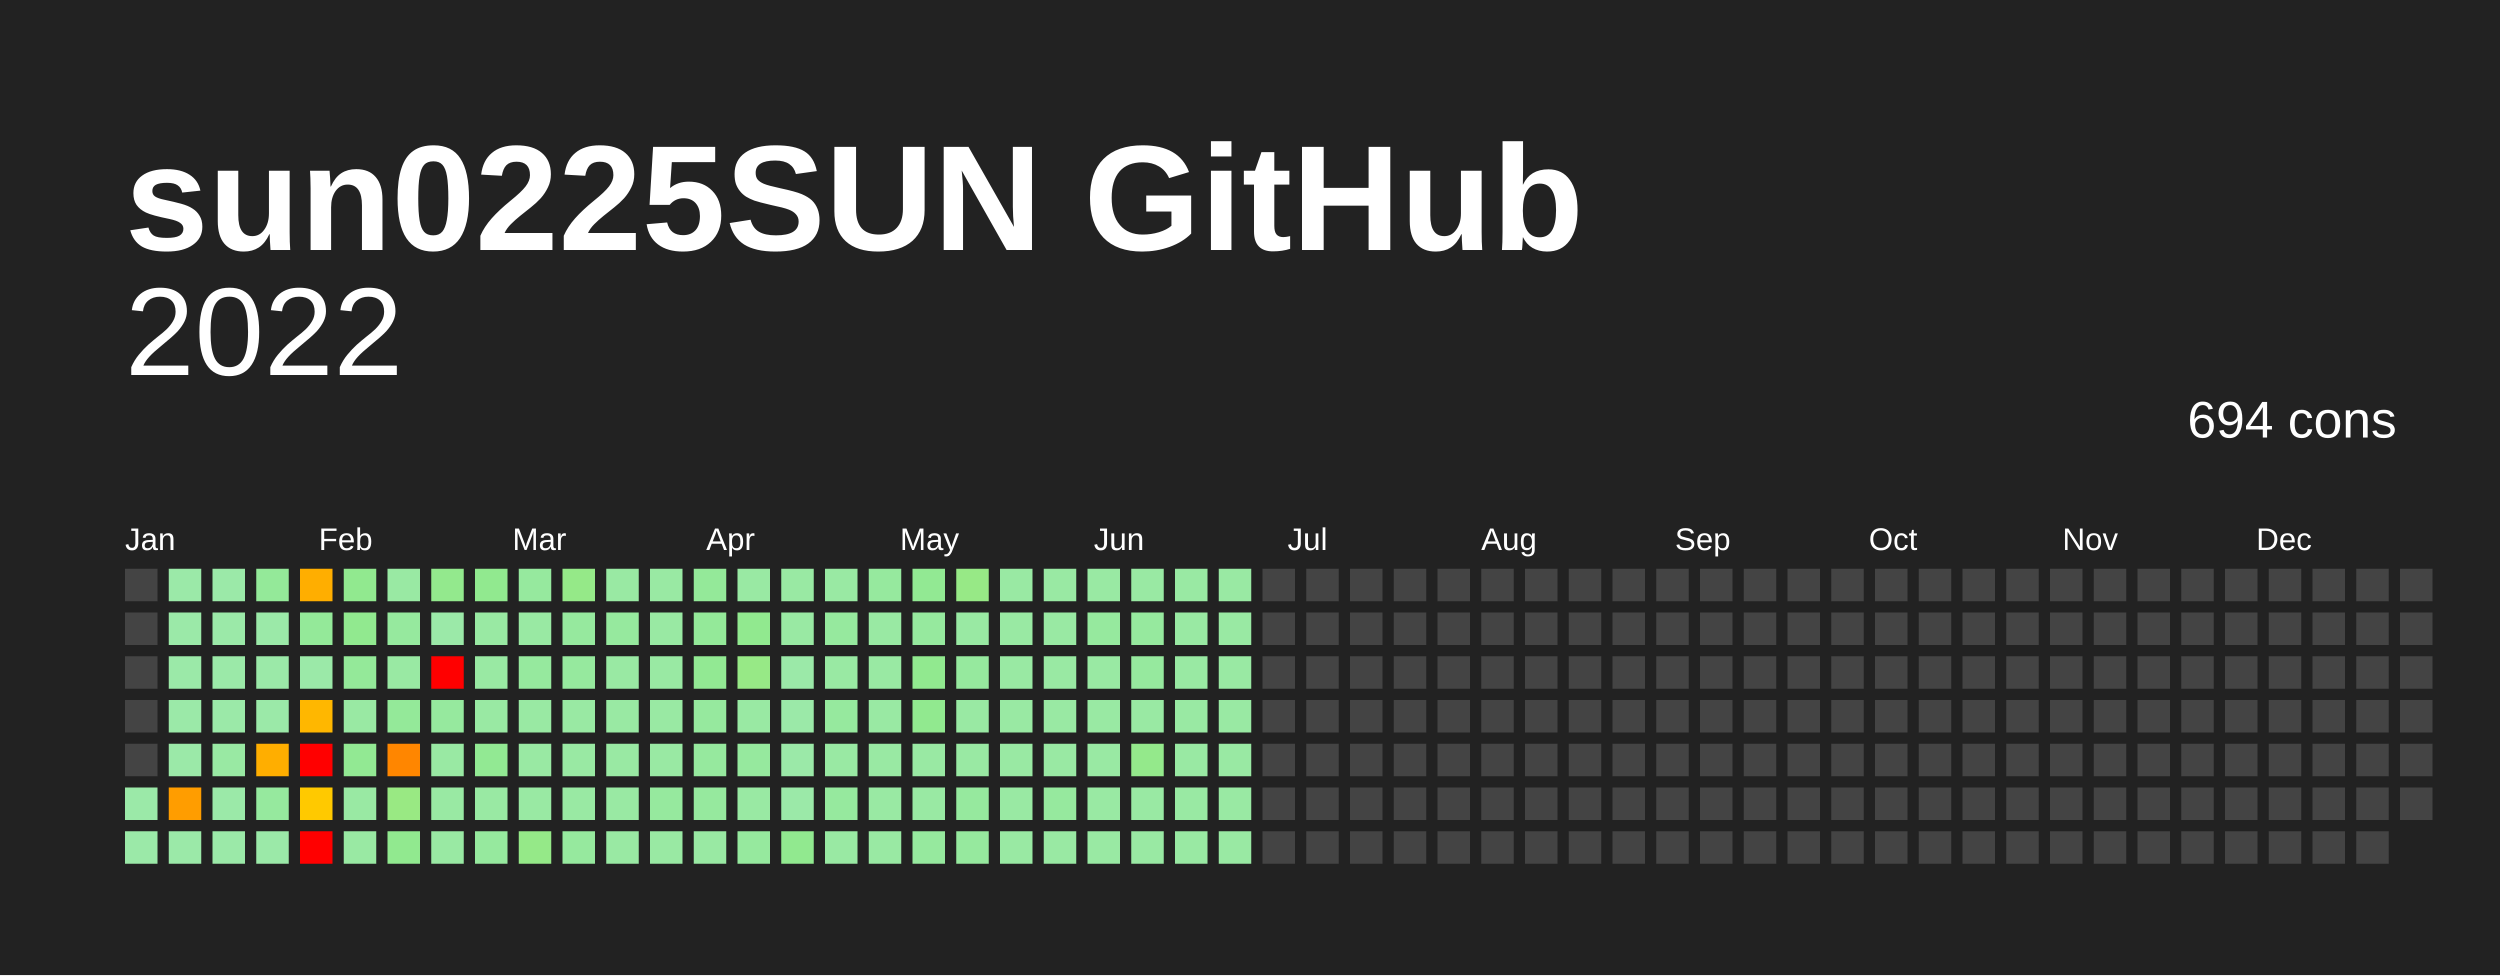
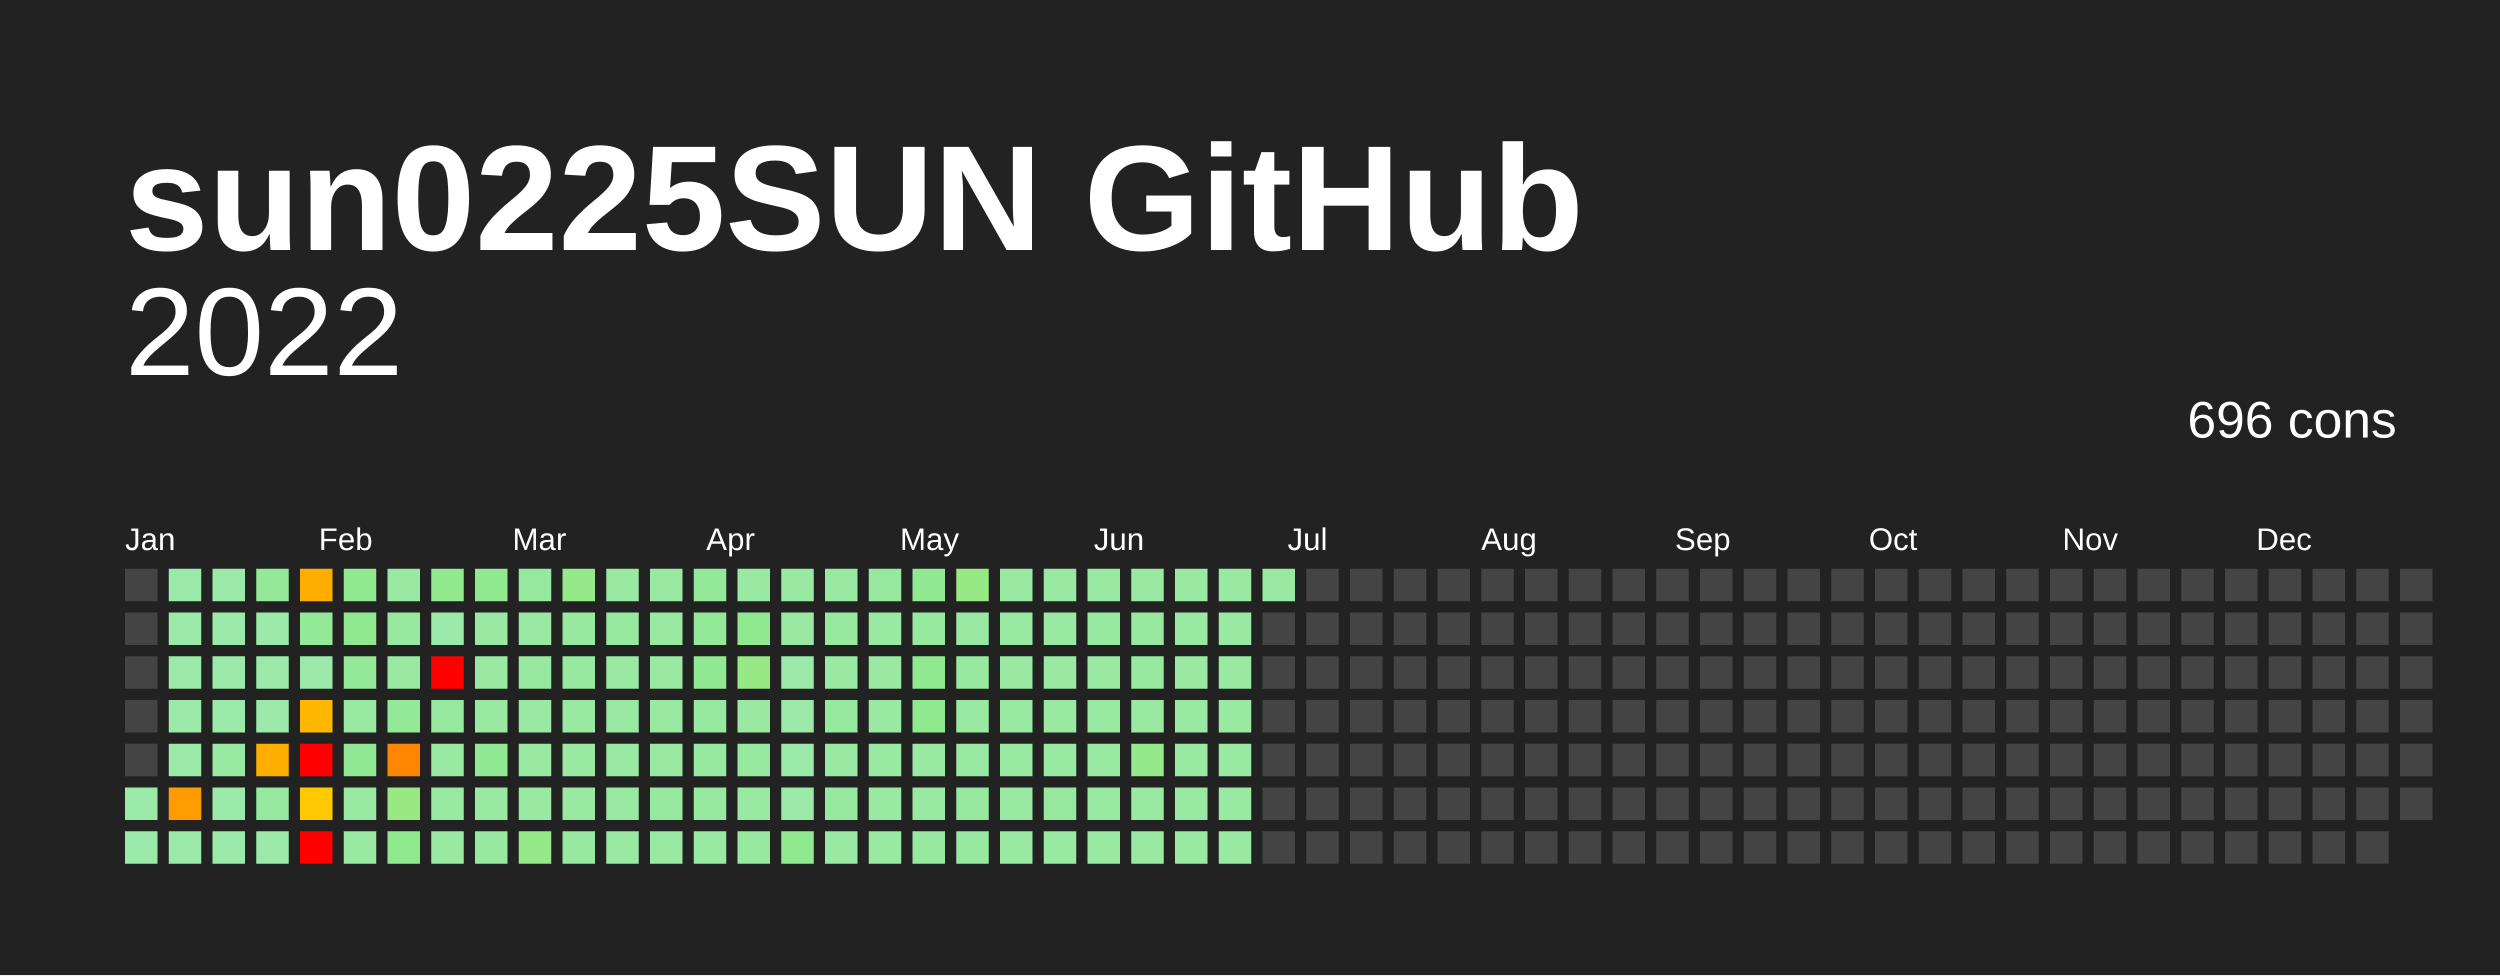
<svg xmlns="http://www.w3.org/2000/svg" baseProfile="full" height="78mm" version="1.1" viewBox="0,0,200,78" width="200mm">
  <defs />
  <rect fill="#222222" height="78" width="200" x="0" y="0" />
  <text fill="#FFFFFF" style="font-size:12px; font-family:Arial; font-weight:bold;" x="10" y="20">sun0225SUN GitHub</text>
  <text alignment-baseline="hanging" fill="#FFFFFF" style="font-size:10.0px; font-family:Arial;" x="10" y="30">2022</text>
-   <text alignment-baseline="hanging" fill="#FFFFFF" style="font-size:4.125px; font-family:Arial;" x="175" y="35">694 cons</text>
+   <text alignment-baseline="hanging" fill="#FFFFFF" style="font-size:4.125px; font-family:Arial;" x="175" y="35">696 cons</text>
  <text fill="#FFFFFF" style="font-size:2.5px; font-family:Arial" x="10.0" y="44">Jan</text>
  <text fill="#FFFFFF" style="font-size:2.5px; font-family:Arial" x="25.5" y="44">Feb</text>
  <text fill="#FFFFFF" style="font-size:2.5px; font-family:Arial" x="41.0" y="44">Mar</text>
  <text fill="#FFFFFF" style="font-size:2.5px; font-family:Arial" x="56.5" y="44">Apr</text>
  <text fill="#FFFFFF" style="font-size:2.5px; font-family:Arial" x="72.0" y="44">May</text>
  <text fill="#FFFFFF" style="font-size:2.5px; font-family:Arial" x="87.5" y="44">Jun</text>
  <text fill="#FFFFFF" style="font-size:2.5px; font-family:Arial" x="103.0" y="44">Jul</text>
  <text fill="#FFFFFF" style="font-size:2.5px; font-family:Arial" x="118.5" y="44">Aug</text>
  <text fill="#FFFFFF" style="font-size:2.5px; font-family:Arial" x="134.0" y="44">Sep</text>
  <text fill="#FFFFFF" style="font-size:2.5px; font-family:Arial" x="149.5" y="44">Oct</text>
  <text fill="#FFFFFF" style="font-size:2.5px; font-family:Arial" x="165.0" y="44">Nov</text>
  <text fill="#FFFFFF" style="font-size:2.5px; font-family:Arial" x="180.5" y="44">Dec</text>
  <rect fill="#444444" height="2.6" width="2.6" x="10.0" y="45.5" />
  <rect fill="#444444" height="2.6" width="2.6" x="10.0" y="49.0" />
  <rect fill="#444444" height="2.6" width="2.6" x="10.0" y="52.5" />
  <rect fill="#444444" height="2.6" width="2.6" x="10.0" y="56.0" />
  <rect fill="#444444" height="2.6" width="2.6" x="10.0" y="59.5" />
  <rect fill="#9be9a8" height="2.6" width="2.6" x="10.0" y="63.0" />
  <rect fill="#9be9a8" height="2.6" width="2.6" x="10.0" y="66.5" />
  <rect fill="#9be9a8" height="2.6" width="2.6" x="13.5" y="45.5" />
  <rect fill="#9be9a8" height="2.6" width="2.6" x="13.5" y="49.0" />
  <rect fill="#9be9a8" height="2.6" width="2.6" x="13.5" y="52.5" />
  <rect fill="#9be9a8" height="2.6" width="2.6" x="13.5" y="56.0" />
  <rect fill="#9be9a8" height="2.6" width="2.6" x="13.5" y="59.5" />
  <rect fill="#ff9d00" height="2.6" width="2.6" x="13.5" y="63.0" />
  <rect fill="#9be9a8" height="2.6" width="2.6" x="13.5" y="66.5" />
  <rect fill="#9be9a8" height="2.6" width="2.6" x="17.0" y="45.5" />
  <rect fill="#9be9a8" height="2.6" width="2.6" x="17.0" y="49.0" />
  <rect fill="#9be9a8" height="2.6" width="2.6" x="17.0" y="52.5" />
  <rect fill="#9be9a8" height="2.6" width="2.6" x="17.0" y="56.0" />
  <rect fill="#99e9a3" height="2.6" width="2.6" x="17.0" y="59.5" />
  <rect fill="#9be9a8" height="2.6" width="2.6" x="17.0" y="63.0" />
  <rect fill="#9be9a8" height="2.6" width="2.6" x="17.0" y="66.5" />
  <rect fill="#94e999" height="2.6" width="2.6" x="20.5" y="45.5" />
  <rect fill="#9be9a8" height="2.6" width="2.6" x="20.5" y="49.0" />
  <rect fill="#9be9a8" height="2.6" width="2.6" x="20.5" y="52.5" />
  <rect fill="#9be9a8" height="2.6" width="2.6" x="20.5" y="56.0" />
  <rect fill="#ffae00" height="2.6" width="2.6" x="20.5" y="59.5" />
  <rect fill="#96e99e" height="2.6" width="2.6" x="20.5" y="63.0" />
  <rect fill="#9be9a8" height="2.6" width="2.6" x="20.5" y="66.5" />
  <rect fill="#ffae00" height="2.6" width="2.6" x="24.0" y="45.5" />
  <rect fill="#94e999" height="2.6" width="2.6" x="24.0" y="49.0" />
  <rect fill="#9be9a8" height="2.6" width="2.6" x="24.0" y="52.5" />
  <rect fill="#ffb700" height="2.6" width="2.6" x="24.0" y="56.0" />
  <rect fill="red" height="2.6" width="2.6" x="24.0" y="59.5" />
  <rect fill="#ffc900" height="2.6" width="2.6" x="24.0" y="63.0" />
  <rect fill="red" height="2.6" width="2.6" x="24.0" y="66.5" />
  <rect fill="#91e98f" height="2.6" width="2.6" x="27.5" y="45.5" />
  <rect fill="#91e98f" height="2.6" width="2.6" x="27.5" y="49.0" />
  <rect fill="#94e999" height="2.6" width="2.6" x="27.5" y="52.5" />
  <rect fill="#99e9a3" height="2.6" width="2.6" x="27.5" y="56.0" />
  <rect fill="#92e993" height="2.6" width="2.6" x="27.5" y="59.5" />
  <rect fill="#99e9a3" height="2.6" width="2.6" x="27.5" y="63.0" />
  <rect fill="#99e9a3" height="2.6" width="2.6" x="27.5" y="66.5" />
  <rect fill="#99e9a3" height="2.6" width="2.6" x="31.0" y="45.5" />
  <rect fill="#96e99e" height="2.6" width="2.6" x="31.0" y="49.0" />
  <rect fill="#99e9a3" height="2.6" width="2.6" x="31.0" y="52.5" />
  <rect fill="#94e999" height="2.6" width="2.6" x="31.0" y="56.0" />
  <rect fill="#ff8600" height="2.6" width="2.6" x="31.0" y="59.5" />
  <rect fill="#99e983" height="2.6" width="2.6" x="31.0" y="63.0" />
  <rect fill="#91e98f" height="2.6" width="2.6" x="31.0" y="66.5" />
  <rect fill="#93e98d" height="2.6" width="2.6" x="34.5" y="45.5" />
  <rect fill="#9be9a8" height="2.6" width="2.6" x="34.5" y="49.0" />
  <rect fill="red" height="2.6" width="2.6" x="34.5" y="52.5" />
  <rect fill="#96e99e" height="2.6" width="2.6" x="34.5" y="56.0" />
  <rect fill="#99e9a3" height="2.6" width="2.6" x="34.5" y="59.5" />
  <rect fill="#99e9a3" height="2.6" width="2.6" x="34.5" y="63.0" />
  <rect fill="#99e9a3" height="2.6" width="2.6" x="34.5" y="66.5" />
  <rect fill="#91e98f" height="2.6" width="2.6" x="38.0" y="45.5" />
  <rect fill="#99e9a3" height="2.6" width="2.6" x="38.0" y="49.0" />
  <rect fill="#99e9a3" height="2.6" width="2.6" x="38.0" y="52.5" />
  <rect fill="#99e9a3" height="2.6" width="2.6" x="38.0" y="56.0" />
  <rect fill="#92e993" height="2.6" width="2.6" x="38.0" y="59.5" />
  <rect fill="#99e9a3" height="2.6" width="2.6" x="38.0" y="63.0" />
  <rect fill="#96e99e" height="2.6" width="2.6" x="38.0" y="66.5" />
  <rect fill="#96e99e" height="2.6" width="2.6" x="41.5" y="45.5" />
  <rect fill="#99e9a3" height="2.6" width="2.6" x="41.5" y="49.0" />
  <rect fill="#96e99e" height="2.6" width="2.6" x="41.5" y="52.5" />
  <rect fill="#99e9a3" height="2.6" width="2.6" x="41.5" y="56.0" />
  <rect fill="#99e9a3" height="2.6" width="2.6" x="41.5" y="59.5" />
  <rect fill="#99e9a3" height="2.6" width="2.6" x="41.5" y="63.0" />
  <rect fill="#95e988" height="2.6" width="2.6" x="41.5" y="66.5" />
  <rect fill="#95e988" height="2.6" width="2.6" x="45.0" y="45.5" />
  <rect fill="#96e99e" height="2.6" width="2.6" x="45.0" y="49.0" />
  <rect fill="#96e99e" height="2.6" width="2.6" x="45.0" y="52.5" />
  <rect fill="#99e9a3" height="2.6" width="2.6" x="45.0" y="56.0" />
  <rect fill="#99e9a3" height="2.6" width="2.6" x="45.0" y="59.5" />
  <rect fill="#99e9a3" height="2.6" width="2.6" x="45.0" y="63.0" />
  <rect fill="#96e99e" height="2.6" width="2.6" x="45.0" y="66.5" />
  <rect fill="#99e9a3" height="2.6" width="2.6" x="48.5" y="45.5" />
  <rect fill="#96e99e" height="2.6" width="2.6" x="48.5" y="49.0" />
  <rect fill="#99e9a3" height="2.6" width="2.6" x="48.5" y="52.5" />
  <rect fill="#99e9a3" height="2.6" width="2.6" x="48.5" y="56.0" />
  <rect fill="#99e9a3" height="2.6" width="2.6" x="48.5" y="59.5" />
  <rect fill="#99e9a3" height="2.6" width="2.6" x="48.5" y="63.0" />
  <rect fill="#99e9a3" height="2.6" width="2.6" x="48.5" y="66.5" />
  <rect fill="#99e9a3" height="2.6" width="2.6" x="52.0" y="45.5" />
  <rect fill="#99e9a3" height="2.6" width="2.6" x="52.0" y="49.0" />
  <rect fill="#99e9a3" height="2.6" width="2.6" x="52.0" y="52.5" />
  <rect fill="#99e9a3" height="2.6" width="2.6" x="52.0" y="56.0" />
  <rect fill="#99e9a3" height="2.6" width="2.6" x="52.0" y="59.5" />
  <rect fill="#96e99e" height="2.6" width="2.6" x="52.0" y="63.0" />
  <rect fill="#99e9a3" height="2.6" width="2.6" x="52.0" y="66.5" />
  <rect fill="#94e999" height="2.6" width="2.6" x="55.5" y="45.5" />
  <rect fill="#94e999" height="2.6" width="2.6" x="55.5" y="49.0" />
  <rect fill="#92e993" height="2.6" width="2.6" x="55.5" y="52.5" />
  <rect fill="#96e99e" height="2.6" width="2.6" x="55.5" y="56.0" />
  <rect fill="#96e99e" height="2.6" width="2.6" x="55.5" y="59.5" />
  <rect fill="#96e99e" height="2.6" width="2.6" x="55.5" y="63.0" />
  <rect fill="#99e9a3" height="2.6" width="2.6" x="55.5" y="66.5" />
  <rect fill="#99e9a3" height="2.6" width="2.6" x="59.0" y="45.5" />
  <rect fill="#91e98f" height="2.6" width="2.6" x="59.0" y="49.0" />
  <rect fill="#97e986" height="2.6" width="2.6" x="59.0" y="52.5" />
  <rect fill="#99e9a3" height="2.6" width="2.6" x="59.0" y="56.0" />
  <rect fill="#96e99e" height="2.6" width="2.6" x="59.0" y="59.5" />
  <rect fill="#99e9a3" height="2.6" width="2.6" x="59.0" y="63.0" />
  <rect fill="#96e99e" height="2.6" width="2.6" x="59.0" y="66.5" />
  <rect fill="#99e9a3" height="2.6" width="2.6" x="62.5" y="45.5" />
  <rect fill="#99e9a3" height="2.6" width="2.6" x="62.5" y="49.0" />
  <rect fill="#9be9a8" height="2.6" width="2.6" x="62.5" y="52.5" />
  <rect fill="#9be9a8" height="2.6" width="2.6" x="62.5" y="56.0" />
  <rect fill="#9be9a8" height="2.6" width="2.6" x="62.5" y="59.5" />
  <rect fill="#9be9a8" height="2.6" width="2.6" x="62.5" y="63.0" />
  <rect fill="#91e98f" height="2.6" width="2.6" x="62.5" y="66.5" />
  <rect fill="#99e9a3" height="2.6" width="2.6" x="66.0" y="45.5" />
  <rect fill="#96e99e" height="2.6" width="2.6" x="66.0" y="49.0" />
  <rect fill="#99e9a3" height="2.6" width="2.6" x="66.0" y="52.5" />
  <rect fill="#96e99e" height="2.6" width="2.6" x="66.0" y="56.0" />
  <rect fill="#99e9a3" height="2.6" width="2.6" x="66.0" y="59.5" />
  <rect fill="#96e99e" height="2.6" width="2.6" x="66.0" y="63.0" />
  <rect fill="#99e9a3" height="2.6" width="2.6" x="66.0" y="66.5" />
  <rect fill="#96e99e" height="2.6" width="2.6" x="69.5" y="45.5" />
  <rect fill="#99e9a3" height="2.6" width="2.6" x="69.5" y="49.0" />
  <rect fill="#99e9a3" height="2.6" width="2.6" x="69.5" y="52.5" />
  <rect fill="#99e9a3" height="2.6" width="2.6" x="69.5" y="56.0" />
  <rect fill="#99e9a3" height="2.6" width="2.6" x="69.5" y="59.5" />
  <rect fill="#99e9a3" height="2.6" width="2.6" x="69.5" y="63.0" />
  <rect fill="#99e9a3" height="2.6" width="2.6" x="69.5" y="66.5" />
  <rect fill="#92e993" height="2.6" width="2.6" x="73.0" y="45.5" />
  <rect fill="#96e99e" height="2.6" width="2.6" x="73.0" y="49.0" />
  <rect fill="#91e98f" height="2.6" width="2.6" x="73.0" y="52.5" />
  <rect fill="#91e98f" height="2.6" width="2.6" x="73.0" y="56.0" />
  <rect fill="#99e9a3" height="2.6" width="2.6" x="73.0" y="59.5" />
  <rect fill="#99e9a3" height="2.6" width="2.6" x="73.0" y="63.0" />
  <rect fill="#96e99e" height="2.6" width="2.6" x="73.0" y="66.5" />
  <rect fill="#97e986" height="2.6" width="2.6" x="76.5" y="45.5" />
  <rect fill="#99e9a3" height="2.6" width="2.6" x="76.5" y="49.0" />
  <rect fill="#96e99e" height="2.6" width="2.6" x="76.5" y="52.5" />
  <rect fill="#99e9a3" height="2.6" width="2.6" x="76.5" y="56.0" />
  <rect fill="#99e9a3" height="2.6" width="2.6" x="76.5" y="59.5" />
  <rect fill="#96e99e" height="2.6" width="2.6" x="76.5" y="63.0" />
  <rect fill="#96e99e" height="2.6" width="2.6" x="76.5" y="66.5" />
  <rect fill="#99e9a3" height="2.6" width="2.6" x="80.0" y="45.5" />
  <rect fill="#99e9a3" height="2.6" width="2.6" x="80.0" y="49.0" />
  <rect fill="#99e9a3" height="2.6" width="2.6" x="80.0" y="52.5" />
  <rect fill="#99e9a3" height="2.6" width="2.6" x="80.0" y="56.0" />
  <rect fill="#99e9a3" height="2.6" width="2.6" x="80.0" y="59.5" />
  <rect fill="#99e9a3" height="2.6" width="2.6" x="80.0" y="63.0" />
  <rect fill="#99e9a3" height="2.6" width="2.6" x="80.0" y="66.5" />
  <rect fill="#99e9a3" height="2.6" width="2.6" x="83.5" y="45.5" />
  <rect fill="#99e9a3" height="2.6" width="2.6" x="83.5" y="49.0" />
  <rect fill="#99e9a3" height="2.6" width="2.6" x="83.5" y="52.5" />
  <rect fill="#99e9a3" height="2.6" width="2.6" x="83.5" y="56.0" />
  <rect fill="#99e9a3" height="2.6" width="2.6" x="83.5" y="59.5" />
  <rect fill="#96e99e" height="2.6" width="2.6" x="83.5" y="63.0" />
  <rect fill="#99e9a3" height="2.6" width="2.6" x="83.5" y="66.5" />
  <rect fill="#99e9a3" height="2.6" width="2.6" x="87.0" y="45.5" />
  <rect fill="#96e99e" height="2.6" width="2.6" x="87.0" y="49.0" />
  <rect fill="#99e9a3" height="2.6" width="2.6" x="87.0" y="52.5" />
  <rect fill="#99e9a3" height="2.6" width="2.6" x="87.0" y="56.0" />
  <rect fill="#99e9a3" height="2.6" width="2.6" x="87.0" y="59.5" />
  <rect fill="#99e9a3" height="2.6" width="2.6" x="87.0" y="63.0" />
  <rect fill="#99e9a3" height="2.6" width="2.6" x="87.0" y="66.5" />
  <rect fill="#99e9a3" height="2.6" width="2.6" x="90.5" y="45.5" />
  <rect fill="#96e99e" height="2.6" width="2.6" x="90.5" y="49.0" />
  <rect fill="#96e99e" height="2.6" width="2.6" x="90.5" y="52.5" />
  <rect fill="#99e9a3" height="2.6" width="2.6" x="90.5" y="56.0" />
  <rect fill="#94e98b" height="2.6" width="2.6" x="90.5" y="59.5" />
  <rect fill="#99e9a3" height="2.6" width="2.6" x="90.5" y="63.0" />
  <rect fill="#99e9a3" height="2.6" width="2.6" x="90.5" y="66.5" />
  <rect fill="#99e9a3" height="2.6" width="2.6" x="94.0" y="45.5" />
  <rect fill="#99e9a3" height="2.6" width="2.6" x="94.0" y="49.0" />
  <rect fill="#99e9a3" height="2.6" width="2.6" x="94.0" y="52.5" />
  <rect fill="#99e9a3" height="2.6" width="2.6" x="94.0" y="56.0" />
  <rect fill="#99e9a3" height="2.6" width="2.6" x="94.0" y="59.5" />
  <rect fill="#99e9a3" height="2.6" width="2.6" x="94.0" y="63.0" />
  <rect fill="#99e9a3" height="2.6" width="2.6" x="94.0" y="66.5" />
  <rect fill="#99e9a3" height="2.6" width="2.6" x="97.5" y="45.5" />
  <rect fill="#99e9a3" height="2.6" width="2.6" x="97.5" y="49.0" />
  <rect fill="#99e9a3" height="2.6" width="2.6" x="97.5" y="52.5" />
  <rect fill="#99e9a3" height="2.6" width="2.6" x="97.5" y="56.0" />
  <rect fill="#99e9a3" height="2.6" width="2.6" x="97.5" y="59.5" />
  <rect fill="#99e9a3" height="2.6" width="2.6" x="97.5" y="63.0" />
  <rect fill="#99e9a3" height="2.6" width="2.6" x="97.5" y="66.5" />
-   <rect fill="#444444" height="2.6" width="2.6" x="101.0" y="45.5" />
+   <rect fill="#99e9a3" height="2.6" width="2.6" x="101.0" y="45.5" />
  <rect fill="#444444" height="2.6" width="2.6" x="101.0" y="49.0" />
  <rect fill="#444444" height="2.6" width="2.6" x="101.0" y="52.5" />
  <rect fill="#444444" height="2.6" width="2.6" x="101.0" y="56.0" />
  <rect fill="#444444" height="2.6" width="2.6" x="101.0" y="59.5" />
  <rect fill="#444444" height="2.6" width="2.6" x="101.0" y="63.0" />
  <rect fill="#444444" height="2.6" width="2.6" x="101.0" y="66.5" />
  <rect fill="#444444" height="2.6" width="2.6" x="104.5" y="45.5" />
  <rect fill="#444444" height="2.6" width="2.6" x="104.5" y="49.0" />
  <rect fill="#444444" height="2.6" width="2.6" x="104.5" y="52.5" />
  <rect fill="#444444" height="2.6" width="2.6" x="104.5" y="56.0" />
  <rect fill="#444444" height="2.6" width="2.6" x="104.5" y="59.5" />
  <rect fill="#444444" height="2.6" width="2.6" x="104.5" y="63.0" />
  <rect fill="#444444" height="2.6" width="2.6" x="104.5" y="66.5" />
  <rect fill="#444444" height="2.6" width="2.6" x="108.0" y="45.5" />
  <rect fill="#444444" height="2.6" width="2.6" x="108.0" y="49.0" />
  <rect fill="#444444" height="2.6" width="2.6" x="108.0" y="52.5" />
  <rect fill="#444444" height="2.6" width="2.6" x="108.0" y="56.0" />
  <rect fill="#444444" height="2.6" width="2.6" x="108.0" y="59.5" />
  <rect fill="#444444" height="2.6" width="2.6" x="108.0" y="63.0" />
  <rect fill="#444444" height="2.6" width="2.6" x="108.0" y="66.5" />
  <rect fill="#444444" height="2.6" width="2.6" x="111.5" y="45.5" />
  <rect fill="#444444" height="2.6" width="2.6" x="111.5" y="49.0" />
  <rect fill="#444444" height="2.6" width="2.6" x="111.5" y="52.5" />
  <rect fill="#444444" height="2.6" width="2.6" x="111.5" y="56.0" />
  <rect fill="#444444" height="2.6" width="2.6" x="111.5" y="59.5" />
  <rect fill="#444444" height="2.6" width="2.6" x="111.5" y="63.0" />
  <rect fill="#444444" height="2.6" width="2.6" x="111.5" y="66.5" />
  <rect fill="#444444" height="2.6" width="2.6" x="115.0" y="45.5" />
  <rect fill="#444444" height="2.6" width="2.6" x="115.0" y="49.0" />
  <rect fill="#444444" height="2.6" width="2.6" x="115.0" y="52.5" />
  <rect fill="#444444" height="2.6" width="2.6" x="115.0" y="56.0" />
  <rect fill="#444444" height="2.6" width="2.6" x="115.0" y="59.5" />
  <rect fill="#444444" height="2.6" width="2.6" x="115.0" y="63.0" />
  <rect fill="#444444" height="2.6" width="2.6" x="115.0" y="66.5" />
  <rect fill="#444444" height="2.6" width="2.6" x="118.5" y="45.5" />
  <rect fill="#444444" height="2.6" width="2.6" x="118.5" y="49.0" />
  <rect fill="#444444" height="2.6" width="2.6" x="118.5" y="52.5" />
  <rect fill="#444444" height="2.6" width="2.6" x="118.5" y="56.0" />
  <rect fill="#444444" height="2.6" width="2.6" x="118.5" y="59.5" />
  <rect fill="#444444" height="2.6" width="2.6" x="118.5" y="63.0" />
  <rect fill="#444444" height="2.6" width="2.6" x="118.5" y="66.5" />
  <rect fill="#444444" height="2.6" width="2.6" x="122.0" y="45.5" />
  <rect fill="#444444" height="2.6" width="2.6" x="122.0" y="49.0" />
  <rect fill="#444444" height="2.6" width="2.6" x="122.0" y="52.5" />
  <rect fill="#444444" height="2.6" width="2.6" x="122.0" y="56.0" />
  <rect fill="#444444" height="2.6" width="2.6" x="122.0" y="59.5" />
  <rect fill="#444444" height="2.6" width="2.6" x="122.0" y="63.0" />
  <rect fill="#444444" height="2.6" width="2.6" x="122.0" y="66.5" />
  <rect fill="#444444" height="2.6" width="2.6" x="125.5" y="45.5" />
  <rect fill="#444444" height="2.6" width="2.6" x="125.5" y="49.0" />
  <rect fill="#444444" height="2.6" width="2.6" x="125.5" y="52.5" />
  <rect fill="#444444" height="2.6" width="2.6" x="125.5" y="56.0" />
  <rect fill="#444444" height="2.6" width="2.6" x="125.5" y="59.5" />
  <rect fill="#444444" height="2.6" width="2.6" x="125.5" y="63.0" />
  <rect fill="#444444" height="2.6" width="2.6" x="125.5" y="66.5" />
  <rect fill="#444444" height="2.6" width="2.6" x="129.0" y="45.5" />
  <rect fill="#444444" height="2.6" width="2.6" x="129.0" y="49.0" />
  <rect fill="#444444" height="2.6" width="2.6" x="129.0" y="52.5" />
  <rect fill="#444444" height="2.6" width="2.6" x="129.0" y="56.0" />
  <rect fill="#444444" height="2.6" width="2.6" x="129.0" y="59.5" />
  <rect fill="#444444" height="2.6" width="2.6" x="129.0" y="63.0" />
  <rect fill="#444444" height="2.6" width="2.6" x="129.0" y="66.5" />
  <rect fill="#444444" height="2.6" width="2.6" x="132.5" y="45.5" />
  <rect fill="#444444" height="2.6" width="2.6" x="132.5" y="49.0" />
  <rect fill="#444444" height="2.6" width="2.6" x="132.5" y="52.5" />
  <rect fill="#444444" height="2.6" width="2.6" x="132.5" y="56.0" />
  <rect fill="#444444" height="2.6" width="2.6" x="132.5" y="59.5" />
  <rect fill="#444444" height="2.6" width="2.6" x="132.5" y="63.0" />
  <rect fill="#444444" height="2.6" width="2.6" x="132.5" y="66.5" />
  <rect fill="#444444" height="2.6" width="2.6" x="136.0" y="45.5" />
  <rect fill="#444444" height="2.6" width="2.6" x="136.0" y="49.0" />
  <rect fill="#444444" height="2.6" width="2.6" x="136.0" y="52.5" />
  <rect fill="#444444" height="2.6" width="2.6" x="136.0" y="56.0" />
  <rect fill="#444444" height="2.6" width="2.6" x="136.0" y="59.5" />
  <rect fill="#444444" height="2.6" width="2.6" x="136.0" y="63.0" />
  <rect fill="#444444" height="2.6" width="2.6" x="136.0" y="66.5" />
  <rect fill="#444444" height="2.6" width="2.6" x="139.5" y="45.5" />
  <rect fill="#444444" height="2.6" width="2.6" x="139.5" y="49.0" />
  <rect fill="#444444" height="2.6" width="2.6" x="139.5" y="52.5" />
  <rect fill="#444444" height="2.6" width="2.6" x="139.5" y="56.0" />
  <rect fill="#444444" height="2.6" width="2.6" x="139.5" y="59.5" />
  <rect fill="#444444" height="2.6" width="2.6" x="139.5" y="63.0" />
  <rect fill="#444444" height="2.6" width="2.6" x="139.5" y="66.5" />
  <rect fill="#444444" height="2.6" width="2.6" x="143.0" y="45.5" />
  <rect fill="#444444" height="2.6" width="2.6" x="143.0" y="49.0" />
  <rect fill="#444444" height="2.6" width="2.6" x="143.0" y="52.5" />
  <rect fill="#444444" height="2.6" width="2.6" x="143.0" y="56.0" />
  <rect fill="#444444" height="2.6" width="2.6" x="143.0" y="59.5" />
  <rect fill="#444444" height="2.6" width="2.6" x="143.0" y="63.0" />
  <rect fill="#444444" height="2.6" width="2.6" x="143.0" y="66.5" />
  <rect fill="#444444" height="2.6" width="2.6" x="146.5" y="45.5" />
  <rect fill="#444444" height="2.6" width="2.6" x="146.5" y="49.0" />
  <rect fill="#444444" height="2.6" width="2.6" x="146.5" y="52.5" />
  <rect fill="#444444" height="2.6" width="2.6" x="146.5" y="56.0" />
  <rect fill="#444444" height="2.6" width="2.6" x="146.5" y="59.5" />
  <rect fill="#444444" height="2.6" width="2.6" x="146.5" y="63.0" />
  <rect fill="#444444" height="2.6" width="2.6" x="146.5" y="66.5" />
  <rect fill="#444444" height="2.6" width="2.6" x="150.0" y="45.5" />
  <rect fill="#444444" height="2.6" width="2.6" x="150.0" y="49.0" />
  <rect fill="#444444" height="2.6" width="2.6" x="150.0" y="52.5" />
  <rect fill="#444444" height="2.6" width="2.6" x="150.0" y="56.0" />
  <rect fill="#444444" height="2.6" width="2.6" x="150.0" y="59.5" />
  <rect fill="#444444" height="2.6" width="2.6" x="150.0" y="63.0" />
  <rect fill="#444444" height="2.6" width="2.6" x="150.0" y="66.5" />
  <rect fill="#444444" height="2.6" width="2.6" x="153.5" y="45.5" />
  <rect fill="#444444" height="2.6" width="2.6" x="153.5" y="49.0" />
  <rect fill="#444444" height="2.6" width="2.6" x="153.5" y="52.5" />
  <rect fill="#444444" height="2.6" width="2.6" x="153.5" y="56.0" />
  <rect fill="#444444" height="2.6" width="2.6" x="153.5" y="59.5" />
  <rect fill="#444444" height="2.6" width="2.6" x="153.5" y="63.0" />
  <rect fill="#444444" height="2.6" width="2.6" x="153.5" y="66.5" />
  <rect fill="#444444" height="2.6" width="2.6" x="157.0" y="45.5" />
  <rect fill="#444444" height="2.6" width="2.6" x="157.0" y="49.0" />
  <rect fill="#444444" height="2.6" width="2.6" x="157.0" y="52.5" />
  <rect fill="#444444" height="2.6" width="2.6" x="157.0" y="56.0" />
  <rect fill="#444444" height="2.6" width="2.6" x="157.0" y="59.5" />
  <rect fill="#444444" height="2.6" width="2.6" x="157.0" y="63.0" />
  <rect fill="#444444" height="2.6" width="2.6" x="157.0" y="66.5" />
  <rect fill="#444444" height="2.6" width="2.6" x="160.5" y="45.5" />
  <rect fill="#444444" height="2.6" width="2.6" x="160.5" y="49.0" />
  <rect fill="#444444" height="2.6" width="2.6" x="160.5" y="52.5" />
  <rect fill="#444444" height="2.6" width="2.6" x="160.5" y="56.0" />
  <rect fill="#444444" height="2.6" width="2.6" x="160.5" y="59.5" />
  <rect fill="#444444" height="2.6" width="2.6" x="160.5" y="63.0" />
  <rect fill="#444444" height="2.6" width="2.6" x="160.5" y="66.5" />
  <rect fill="#444444" height="2.6" width="2.6" x="164.0" y="45.5" />
  <rect fill="#444444" height="2.6" width="2.6" x="164.0" y="49.0" />
  <rect fill="#444444" height="2.6" width="2.6" x="164.0" y="52.5" />
  <rect fill="#444444" height="2.6" width="2.6" x="164.0" y="56.0" />
  <rect fill="#444444" height="2.6" width="2.6" x="164.0" y="59.5" />
  <rect fill="#444444" height="2.6" width="2.6" x="164.0" y="63.0" />
  <rect fill="#444444" height="2.6" width="2.6" x="164.0" y="66.5" />
  <rect fill="#444444" height="2.6" width="2.6" x="167.5" y="45.5" />
  <rect fill="#444444" height="2.6" width="2.6" x="167.5" y="49.0" />
  <rect fill="#444444" height="2.6" width="2.6" x="167.5" y="52.5" />
  <rect fill="#444444" height="2.6" width="2.6" x="167.5" y="56.0" />
  <rect fill="#444444" height="2.6" width="2.6" x="167.5" y="59.5" />
  <rect fill="#444444" height="2.6" width="2.6" x="167.5" y="63.0" />
  <rect fill="#444444" height="2.6" width="2.6" x="167.5" y="66.5" />
  <rect fill="#444444" height="2.6" width="2.6" x="171.0" y="45.5" />
  <rect fill="#444444" height="2.6" width="2.6" x="171.0" y="49.0" />
  <rect fill="#444444" height="2.6" width="2.6" x="171.0" y="52.5" />
  <rect fill="#444444" height="2.6" width="2.6" x="171.0" y="56.0" />
  <rect fill="#444444" height="2.6" width="2.6" x="171.0" y="59.5" />
  <rect fill="#444444" height="2.6" width="2.6" x="171.0" y="63.0" />
  <rect fill="#444444" height="2.6" width="2.6" x="171.0" y="66.5" />
  <rect fill="#444444" height="2.6" width="2.6" x="174.5" y="45.5" />
  <rect fill="#444444" height="2.6" width="2.6" x="174.5" y="49.0" />
  <rect fill="#444444" height="2.6" width="2.6" x="174.5" y="52.5" />
  <rect fill="#444444" height="2.6" width="2.6" x="174.5" y="56.0" />
  <rect fill="#444444" height="2.6" width="2.6" x="174.5" y="59.5" />
  <rect fill="#444444" height="2.6" width="2.6" x="174.5" y="63.0" />
  <rect fill="#444444" height="2.6" width="2.6" x="174.5" y="66.5" />
  <rect fill="#444444" height="2.6" width="2.6" x="178.0" y="45.5" />
  <rect fill="#444444" height="2.6" width="2.6" x="178.0" y="49.0" />
  <rect fill="#444444" height="2.6" width="2.6" x="178.0" y="52.5" />
  <rect fill="#444444" height="2.6" width="2.6" x="178.0" y="56.0" />
  <rect fill="#444444" height="2.6" width="2.6" x="178.0" y="59.5" />
  <rect fill="#444444" height="2.6" width="2.6" x="178.0" y="63.0" />
  <rect fill="#444444" height="2.6" width="2.6" x="178.0" y="66.5" />
  <rect fill="#444444" height="2.6" width="2.6" x="181.5" y="45.5" />
  <rect fill="#444444" height="2.6" width="2.6" x="181.5" y="49.0" />
  <rect fill="#444444" height="2.6" width="2.6" x="181.5" y="52.5" />
  <rect fill="#444444" height="2.6" width="2.6" x="181.5" y="56.0" />
  <rect fill="#444444" height="2.6" width="2.6" x="181.5" y="59.5" />
  <rect fill="#444444" height="2.6" width="2.6" x="181.5" y="63.0" />
  <rect fill="#444444" height="2.6" width="2.6" x="181.5" y="66.5" />
  <rect fill="#444444" height="2.6" width="2.6" x="185.0" y="45.5" />
  <rect fill="#444444" height="2.6" width="2.6" x="185.0" y="49.0" />
  <rect fill="#444444" height="2.6" width="2.6" x="185.0" y="52.5" />
  <rect fill="#444444" height="2.6" width="2.6" x="185.0" y="56.0" />
  <rect fill="#444444" height="2.6" width="2.6" x="185.0" y="59.5" />
  <rect fill="#444444" height="2.6" width="2.6" x="185.0" y="63.0" />
  <rect fill="#444444" height="2.6" width="2.6" x="185.0" y="66.5" />
  <rect fill="#444444" height="2.6" width="2.6" x="188.5" y="45.5" />
  <rect fill="#444444" height="2.6" width="2.6" x="188.5" y="49.0" />
  <rect fill="#444444" height="2.6" width="2.6" x="188.5" y="52.5" />
  <rect fill="#444444" height="2.6" width="2.6" x="188.5" y="56.0" />
  <rect fill="#444444" height="2.6" width="2.6" x="188.5" y="59.5" />
  <rect fill="#444444" height="2.6" width="2.6" x="188.5" y="63.0" />
  <rect fill="#444444" height="2.6" width="2.6" x="188.5" y="66.5" />
  <rect fill="#444444" height="2.6" width="2.6" x="192.0" y="45.5" />
  <rect fill="#444444" height="2.6" width="2.6" x="192.0" y="49.0" />
  <rect fill="#444444" height="2.6" width="2.6" x="192.0" y="52.5" />
  <rect fill="#444444" height="2.6" width="2.6" x="192.0" y="56.0" />
  <rect fill="#444444" height="2.6" width="2.6" x="192.0" y="59.5" />
  <rect fill="#444444" height="2.6" width="2.6" x="192.0" y="63.0" />
</svg>
